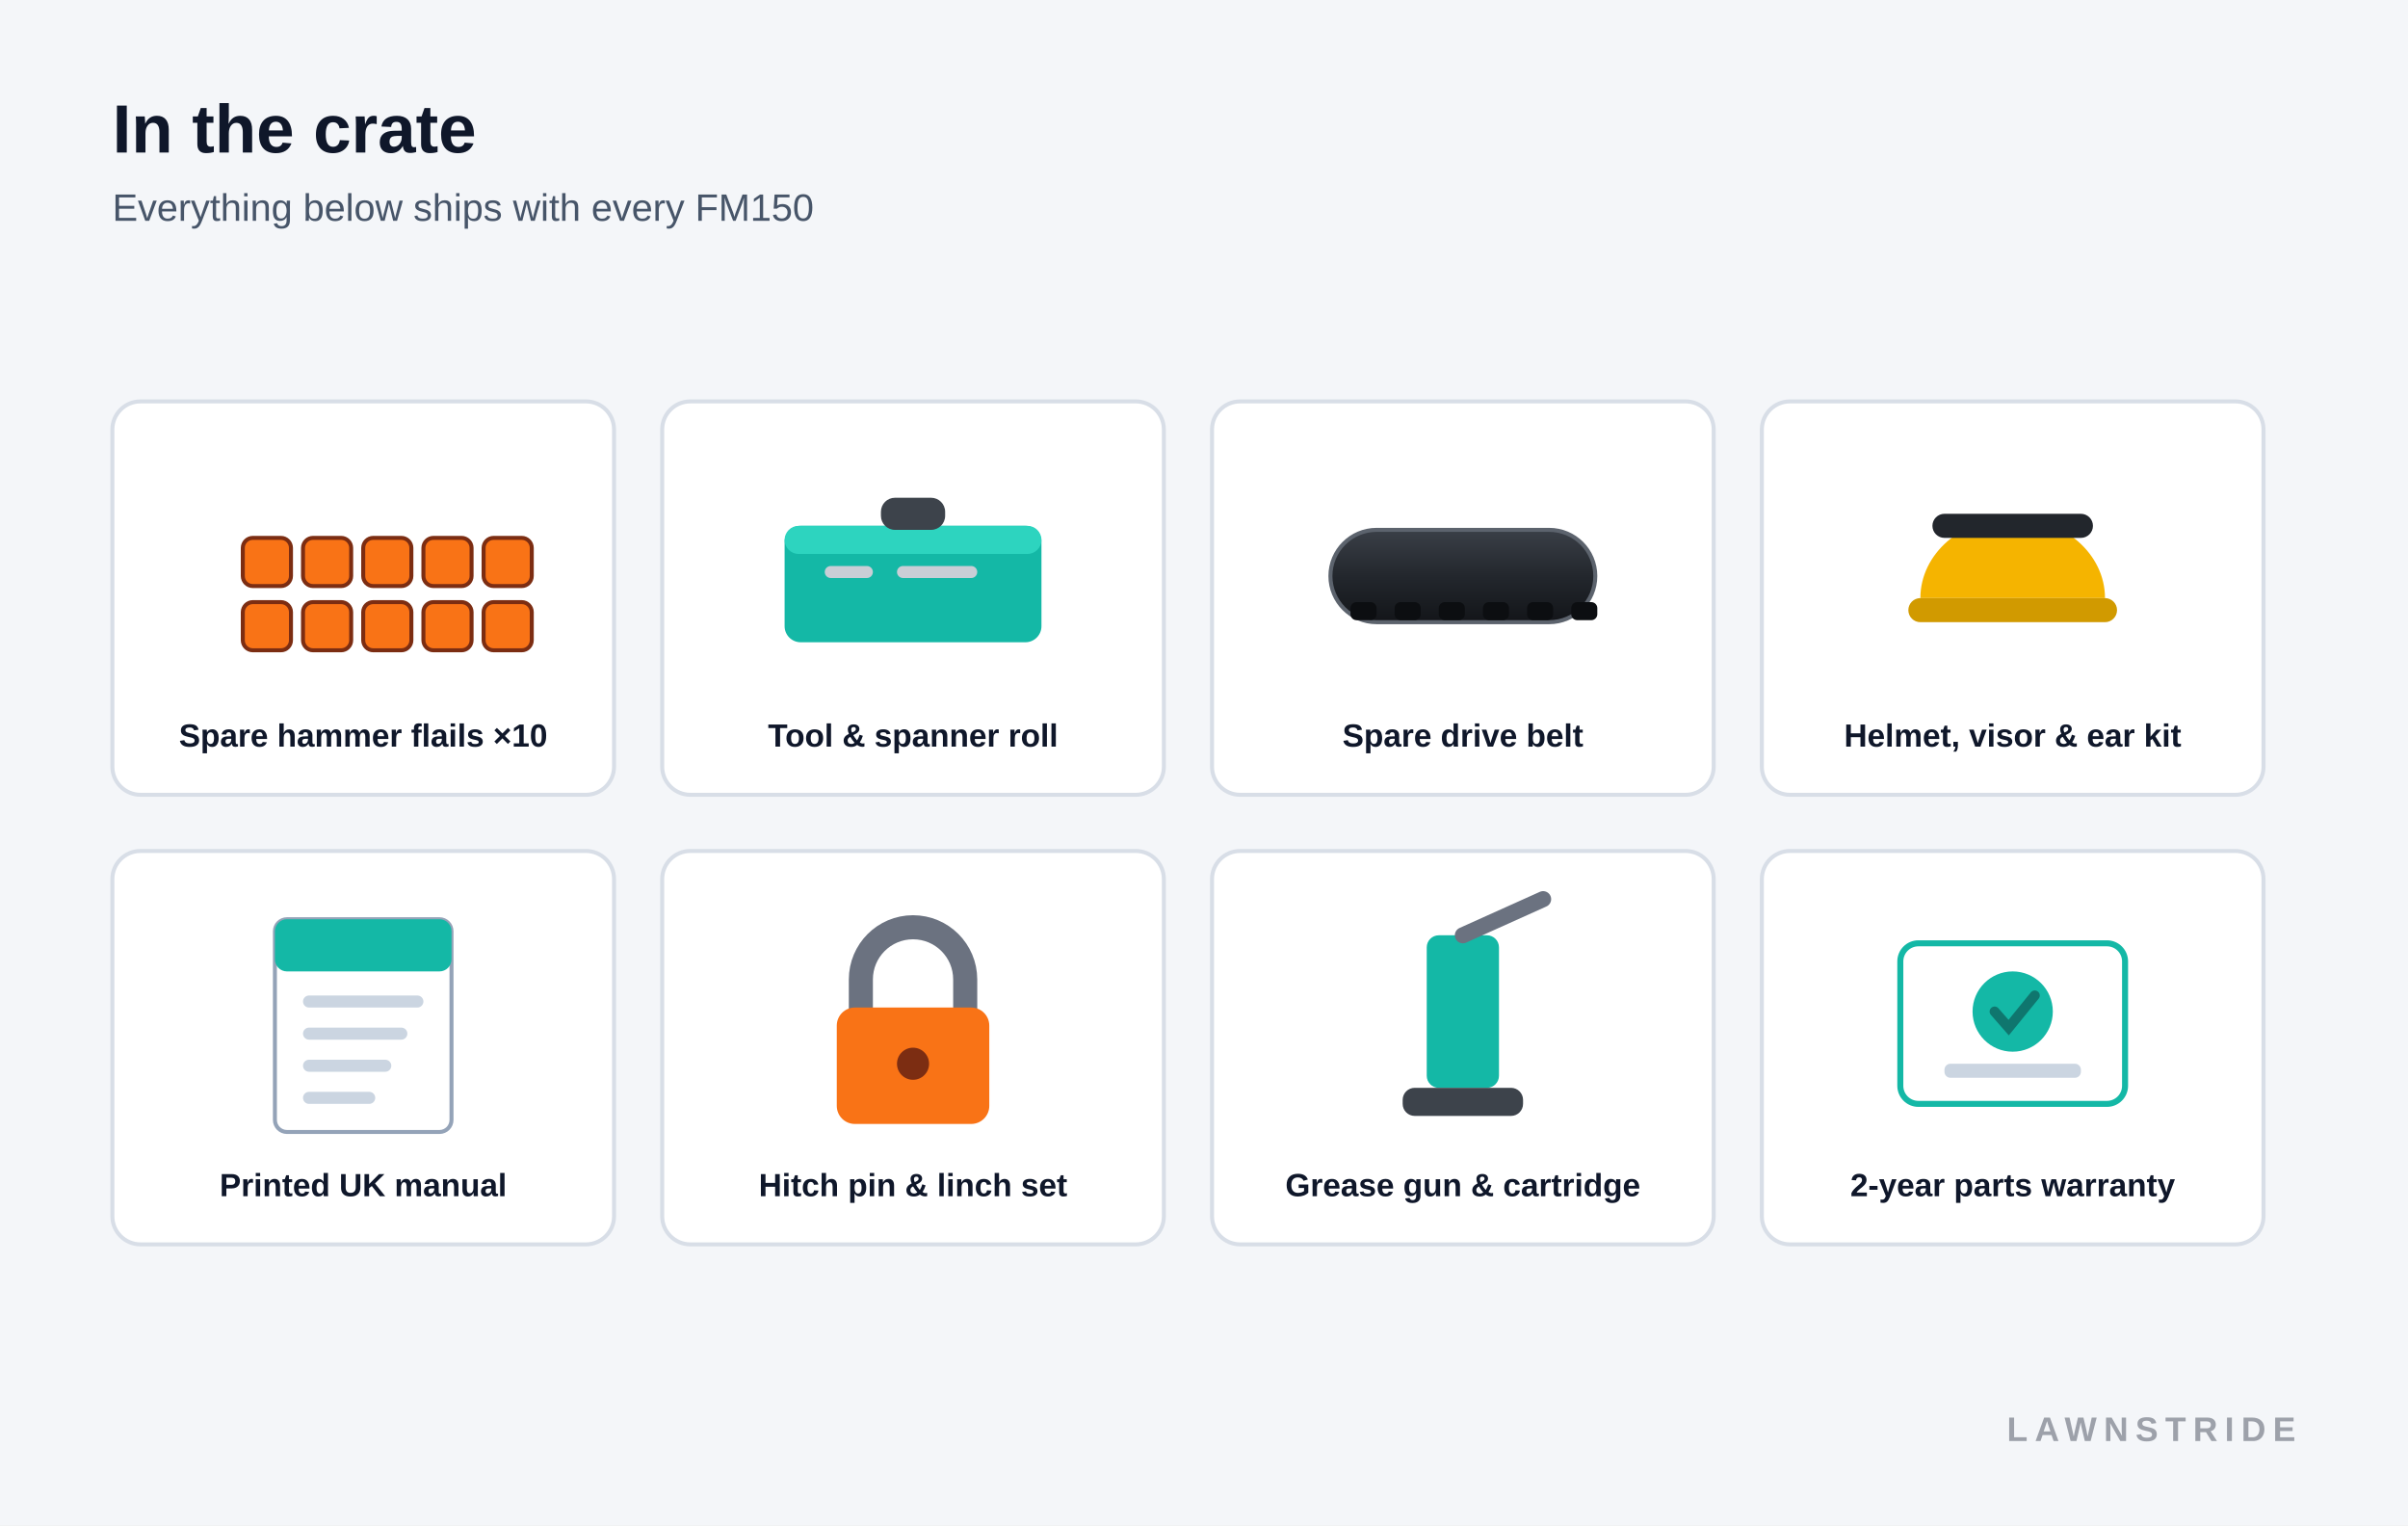
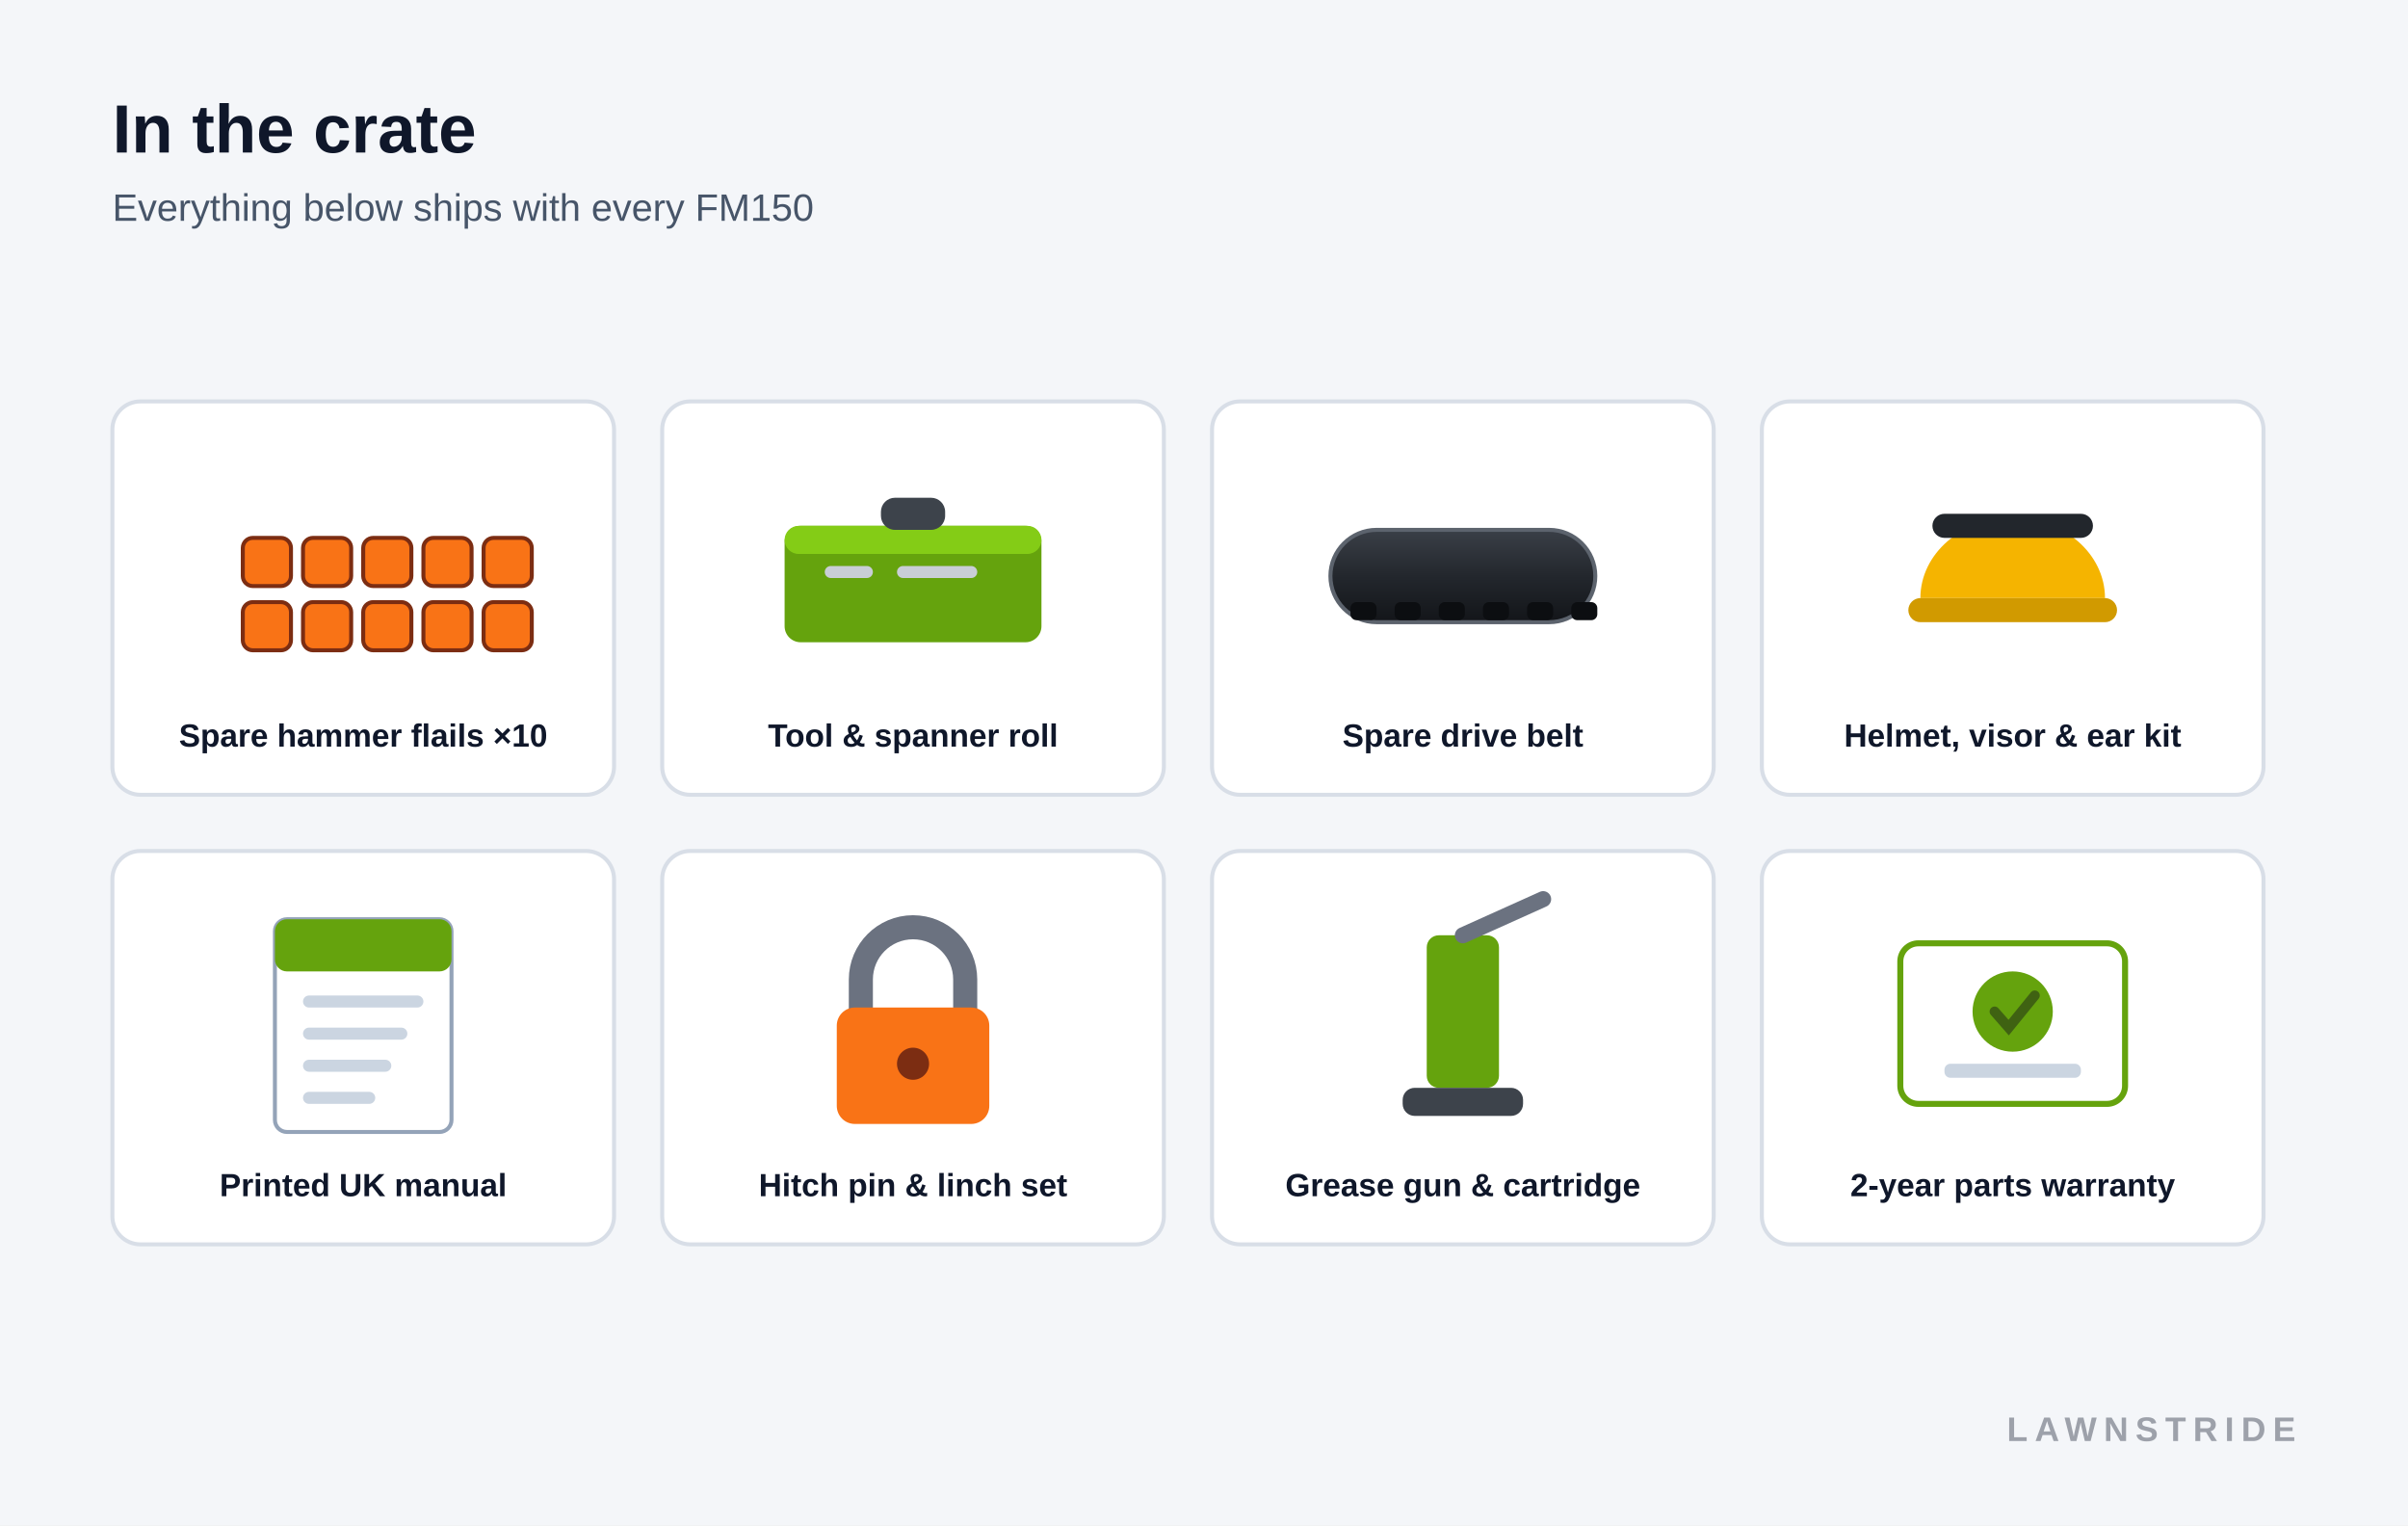
<svg xmlns="http://www.w3.org/2000/svg" viewBox="0 0 1200 760" width="1200" height="760" role="img">
  <defs>
    <linearGradient id="steel" x1="0" y1="0" x2="0" y2="1">
      <stop offset="0" stop-color="#6b7280" />
      <stop offset=".45" stop-color="#4b5563" />
      <stop offset="1" stop-color="#2a2f38" />
    </linearGradient>
    <linearGradient id="steelLite" x1="0" y1="0" x2="0" y2="1">
      <stop offset="0" stop-color="#aeb6c2" />
      <stop offset="1" stop-color="#6b7280" />
    </linearGradient>
    <linearGradient id="dark" x1="0" y1="0" x2="0" y2="1">
      <stop offset="0" stop-color="#31363f" />
      <stop offset="1" stop-color="#15181d" />
    </linearGradient>
    <linearGradient id="rubber" x1="0" y1="0" x2="0" y2="1">
      <stop offset="0" stop-color="#3a3f47" />
      <stop offset=".5" stop-color="#23272d" />
      <stop offset="1" stop-color="#131519" />
    </linearGradient>
    <radialGradient id="studioD" cx=".5" cy=".42" r=".78">
      <stop offset="0" stop-color="#232a33" />
      <stop offset=".6" stop-color="#141920" />
      <stop offset="1" stop-color="#0b0e13" />
    </radialGradient>
    <radialGradient id="studioL" cx=".5" cy=".4" r=".8">
      <stop offset="0" stop-color="#ffffff" />
      <stop offset=".65" stop-color="#eef1f5" />
      <stop offset="1" stop-color="#d7dce4" />
    </radialGradient>
    <linearGradient id="skyG" x1="0" y1="0" x2="0" y2="1">
      <stop offset="0" stop-color="#9fc0d8" />
      <stop offset=".55" stop-color="#cfe0ea" />
      <stop offset="1" stop-color="#e8eef2" />
    </linearGradient>
    <radialGradient id="shadow" cx=".5" cy=".5" r=".5">
      <stop offset="0" stop-color="#000" stop-opacity=".55" />
      <stop offset="1" stop-color="#000" stop-opacity="0" />
    </radialGradient>
    <linearGradient id="glassG" x1="0" y1="0" x2="1" y2="1">
      <stop offset="0" stop-color="#dfeaf2" stop-opacity=".9" />
      <stop offset="1" stop-color="#8fa6b8" stop-opacity=".75" />
    </linearGradient>
    <linearGradient id="paint" x1="0" y1="0" x2="0" y2="1">
-       <stop offset="0" stop-color="#2dd4bf" />
-       <stop offset=".5" stop-color="#14b8a6" />
-       <stop offset="1" stop-color="#0f766e" />
+       <stop offset="0" stop-color="#84cc16" />
+       <stop offset=".5" stop-color="#65a30d" />
+       <stop offset="1" stop-color="#3f6212" />
    </linearGradient>
    <linearGradient id="paintTop" x1="0" y1="0" x2="1" y2="0">
-       <stop offset="0" stop-color="#2dd4bf" />
-       <stop offset="1" stop-color="#14b8a6" />
+       <stop offset="0" stop-color="#84cc16" />
+       <stop offset="1" stop-color="#65a30d" />
    </linearGradient>
  </defs>
  <rect width="1200" height="760" fill="#f4f6f9" />
  <text x="56" y="76" font-family="Arial,Helvetica,sans-serif" font-weight="800" font-size="34" fill="#0f172a">In the crate</text>
  <text x="56" y="110" font-family="Arial,Helvetica,sans-serif" font-weight="500" font-size="19" fill="#475569">Everything below ships with every FM150</text>
  <rect x="56" y="200" width="250" height="196" rx="14" fill="#fff" stroke="#d8dee7" stroke-width="2" />
  <g transform="translate(181,286)">
    <rect x="-60" y="-18" width="24" height="24" rx="5" fill="#f97316" stroke="#7c2d12" stroke-width="2" />
    <rect x="-30" y="-18" width="24" height="24" rx="5" fill="#f97316" stroke="#7c2d12" stroke-width="2" />
    <rect x="0" y="-18" width="24" height="24" rx="5" fill="#f97316" stroke="#7c2d12" stroke-width="2" />
    <rect x="30" y="-18" width="24" height="24" rx="5" fill="#f97316" stroke="#7c2d12" stroke-width="2" />
    <rect x="60" y="-18" width="24" height="24" rx="5" fill="#f97316" stroke="#7c2d12" stroke-width="2" />
    <rect x="-60" y="14" width="24" height="24" rx="5" fill="#f97316" stroke="#7c2d12" stroke-width="2" />
    <rect x="-30" y="14" width="24" height="24" rx="5" fill="#f97316" stroke="#7c2d12" stroke-width="2" />
    <rect x="0" y="14" width="24" height="24" rx="5" fill="#f97316" stroke="#7c2d12" stroke-width="2" />
    <rect x="30" y="14" width="24" height="24" rx="5" fill="#f97316" stroke="#7c2d12" stroke-width="2" />
    <rect x="60" y="14" width="24" height="24" rx="5" fill="#f97316" stroke="#7c2d12" stroke-width="2" />
  </g>
  <text x="181" y="372" text-anchor="middle" font-family="Arial,Helvetica,sans-serif" font-weight="700" font-size="16" fill="#0f172a">Spare hammer flails ×10</text>
  <rect x="330" y="200" width="250" height="196" rx="14" fill="#fff" stroke="#d8dee7" stroke-width="2" />
  <g transform="translate(455,286)">
-     <rect x="-64" y="-24" width="128" height="58" rx="8" fill="#14b8a6" />
-     <rect x="-64" y="-24" width="128" height="14" rx="7" fill="#2dd4bf" />
+     <rect x="-64" y="-24" width="128" height="58" rx="8" fill="#65a30d" />
+     <rect x="-64" y="-24" width="128" height="14" rx="7" fill="#84cc16" />
    <rect x="-16" y="-38" width="32" height="16" rx="7" fill="#3d434b" />
    <rect x="-44" y="-4" width="24" height="6" rx="3" fill="#c9ced6" />
    <rect x="-8" y="-4" width="40" height="6" rx="3" fill="#c9ced6" />
  </g>
  <text x="455" y="372" text-anchor="middle" font-family="Arial,Helvetica,sans-serif" font-weight="700" font-size="16" fill="#0f172a">Tool &amp; spanner roll</text>
  <rect x="604" y="200" width="250" height="196" rx="14" fill="#fff" stroke="#d8dee7" stroke-width="2" />
  <g transform="translate(729,286)">
    <rect x="-66" y="-22" width="132" height="46" rx="23" fill="url(#rubber)" stroke="#5c636d" stroke-width="2" />
    <rect x="-56" y="14" width="13" height="9" rx="3" fill="#0c0e11" />
    <rect x="-34" y="14" width="13" height="9" rx="3" fill="#0c0e11" />
    <rect x="-12" y="14" width="13" height="9" rx="3" fill="#0c0e11" />
    <rect x="10" y="14" width="13" height="9" rx="3" fill="#0c0e11" />
    <rect x="32" y="14" width="13" height="9" rx="3" fill="#0c0e11" />
    <rect x="54" y="14" width="13" height="9" rx="3" fill="#0c0e11" />
  </g>
  <text x="729" y="372" text-anchor="middle" font-family="Arial,Helvetica,sans-serif" font-weight="700" font-size="16" fill="#0f172a">Spare drive belt</text>
  <rect x="878" y="200" width="250" height="196" rx="14" fill="#fff" stroke="#d8dee7" stroke-width="2" />
  <g transform="translate(1003,286)">
    <path d="M-46 12 a46 40 0 0 1 92 0 z" fill="#f5b400" />
    <rect x="-52" y="12" width="104" height="12" rx="6" fill="#d19a00" />
    <rect x="-40" y="-30" width="80" height="12" rx="6" fill="#22262c" />
  </g>
  <text x="1003" y="372" text-anchor="middle" font-family="Arial,Helvetica,sans-serif" font-weight="700" font-size="16" fill="#0f172a">Helmet, visor &amp; ear kit</text>
  <rect x="56" y="424" width="250" height="196" rx="14" fill="#fff" stroke="#d8dee7" stroke-width="2" />
  <g transform="translate(181,510)">
    <rect x="-44" y="-52" width="88" height="106" rx="6" fill="#fff" stroke="#94a3b8" stroke-width="2" />
-     <rect x="-44" y="-52" width="88" height="26" rx="6" fill="#14b8a6" />
+     <rect x="-44" y="-52" width="88" height="26" rx="6" fill="#65a30d" />
    <rect x="-30" y="-14" width="60" height="6" rx="3" fill="#cbd5e1" />
    <rect x="-30" y="2" width="52" height="6" rx="3" fill="#cbd5e1" />
    <rect x="-30" y="18" width="44" height="6" rx="3" fill="#cbd5e1" />
    <rect x="-30" y="34" width="36" height="6" rx="3" fill="#cbd5e1" />
  </g>
  <text x="181" y="596" text-anchor="middle" font-family="Arial,Helvetica,sans-serif" font-weight="700" font-size="16" fill="#0f172a">Printed UK manual</text>
  <rect x="330" y="424" width="250" height="196" rx="14" fill="#fff" stroke="#d8dee7" stroke-width="2" />
  <g transform="translate(455,510)">
    <path d="M-26 -6 v-16 a26 26 0 0 1 52 0 v16" fill="none" stroke="#6b7280" stroke-width="12" />
    <rect x="-38" y="-8" width="76" height="58" rx="9" fill="#f97316" />
    <circle cx="0" cy="20" r="8" fill="#7c2d12" />
  </g>
  <text x="455" y="596" text-anchor="middle" font-family="Arial,Helvetica,sans-serif" font-weight="700" font-size="16" fill="#0f172a">Hitch pin &amp; linch set</text>
  <rect x="604" y="424" width="250" height="196" rx="14" fill="#fff" stroke="#d8dee7" stroke-width="2" />
  <g transform="translate(729,510)">
-     <rect x="-18" y="-44" width="36" height="76" rx="6" fill="#14b8a6" />
+     <rect x="-18" y="-44" width="36" height="76" rx="6" fill="#65a30d" />
    <rect x="-30" y="32" width="60" height="14" rx="6" fill="#3d434b" />
    <path d="M0 -44 l40 -18" stroke="#6b7280" stroke-width="8" stroke-linecap="round" />
  </g>
  <text x="729" y="596" text-anchor="middle" font-family="Arial,Helvetica,sans-serif" font-weight="700" font-size="16" fill="#0f172a">Grease gun &amp; cartridge</text>
  <rect x="878" y="424" width="250" height="196" rx="14" fill="#fff" stroke="#d8dee7" stroke-width="2" />
  <g transform="translate(1003,510)">
-     <rect x="-56" y="-40" width="112" height="80" rx="9" fill="#fff" stroke="#14b8a6" stroke-width="3" />
-     <circle cx="0" cy="-6" r="20" fill="#14b8a6" />
-     <path d="M-9 -6 l7 8 l13 -16" stroke="#0f766e" stroke-width="5" fill="none" stroke-linecap="round" />
+     <rect x="-56" y="-40" width="112" height="80" rx="9" fill="#fff" stroke="#65a30d" stroke-width="3" />
+     <circle cx="0" cy="-6" r="20" fill="#65a30d" />
+     <path d="M-9 -6 l7 8 l13 -16" stroke="#3f6212" stroke-width="5" fill="none" stroke-linecap="round" />
    <rect x="-34" y="20" width="68" height="7" rx="3" fill="#cbd5e1" />
  </g>
  <text x="1003" y="596" text-anchor="middle" font-family="Arial,Helvetica,sans-serif" font-weight="700" font-size="16" fill="#0f172a">2-year parts warranty</text>
  <text x="1144" y="718" text-anchor="end" font-family="Arial,Helvetica,sans-serif" font-weight="800" font-size="17" letter-spacing="3.5" fill="#0f172a" opacity=".38">LAWNSTRIDE</text>
</svg>
